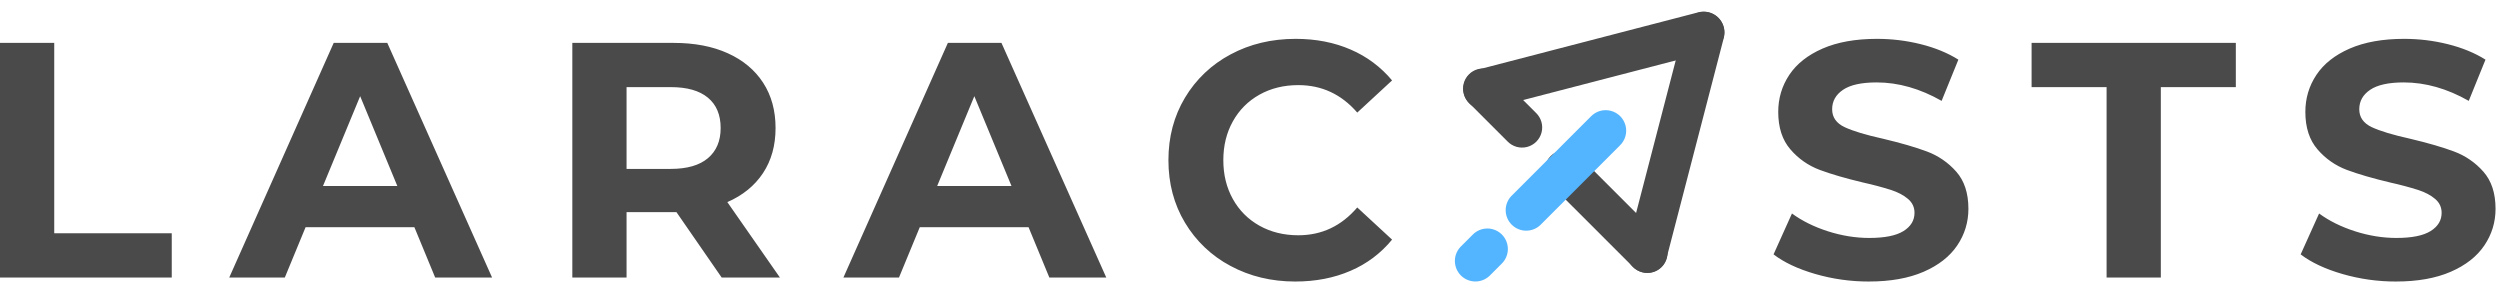
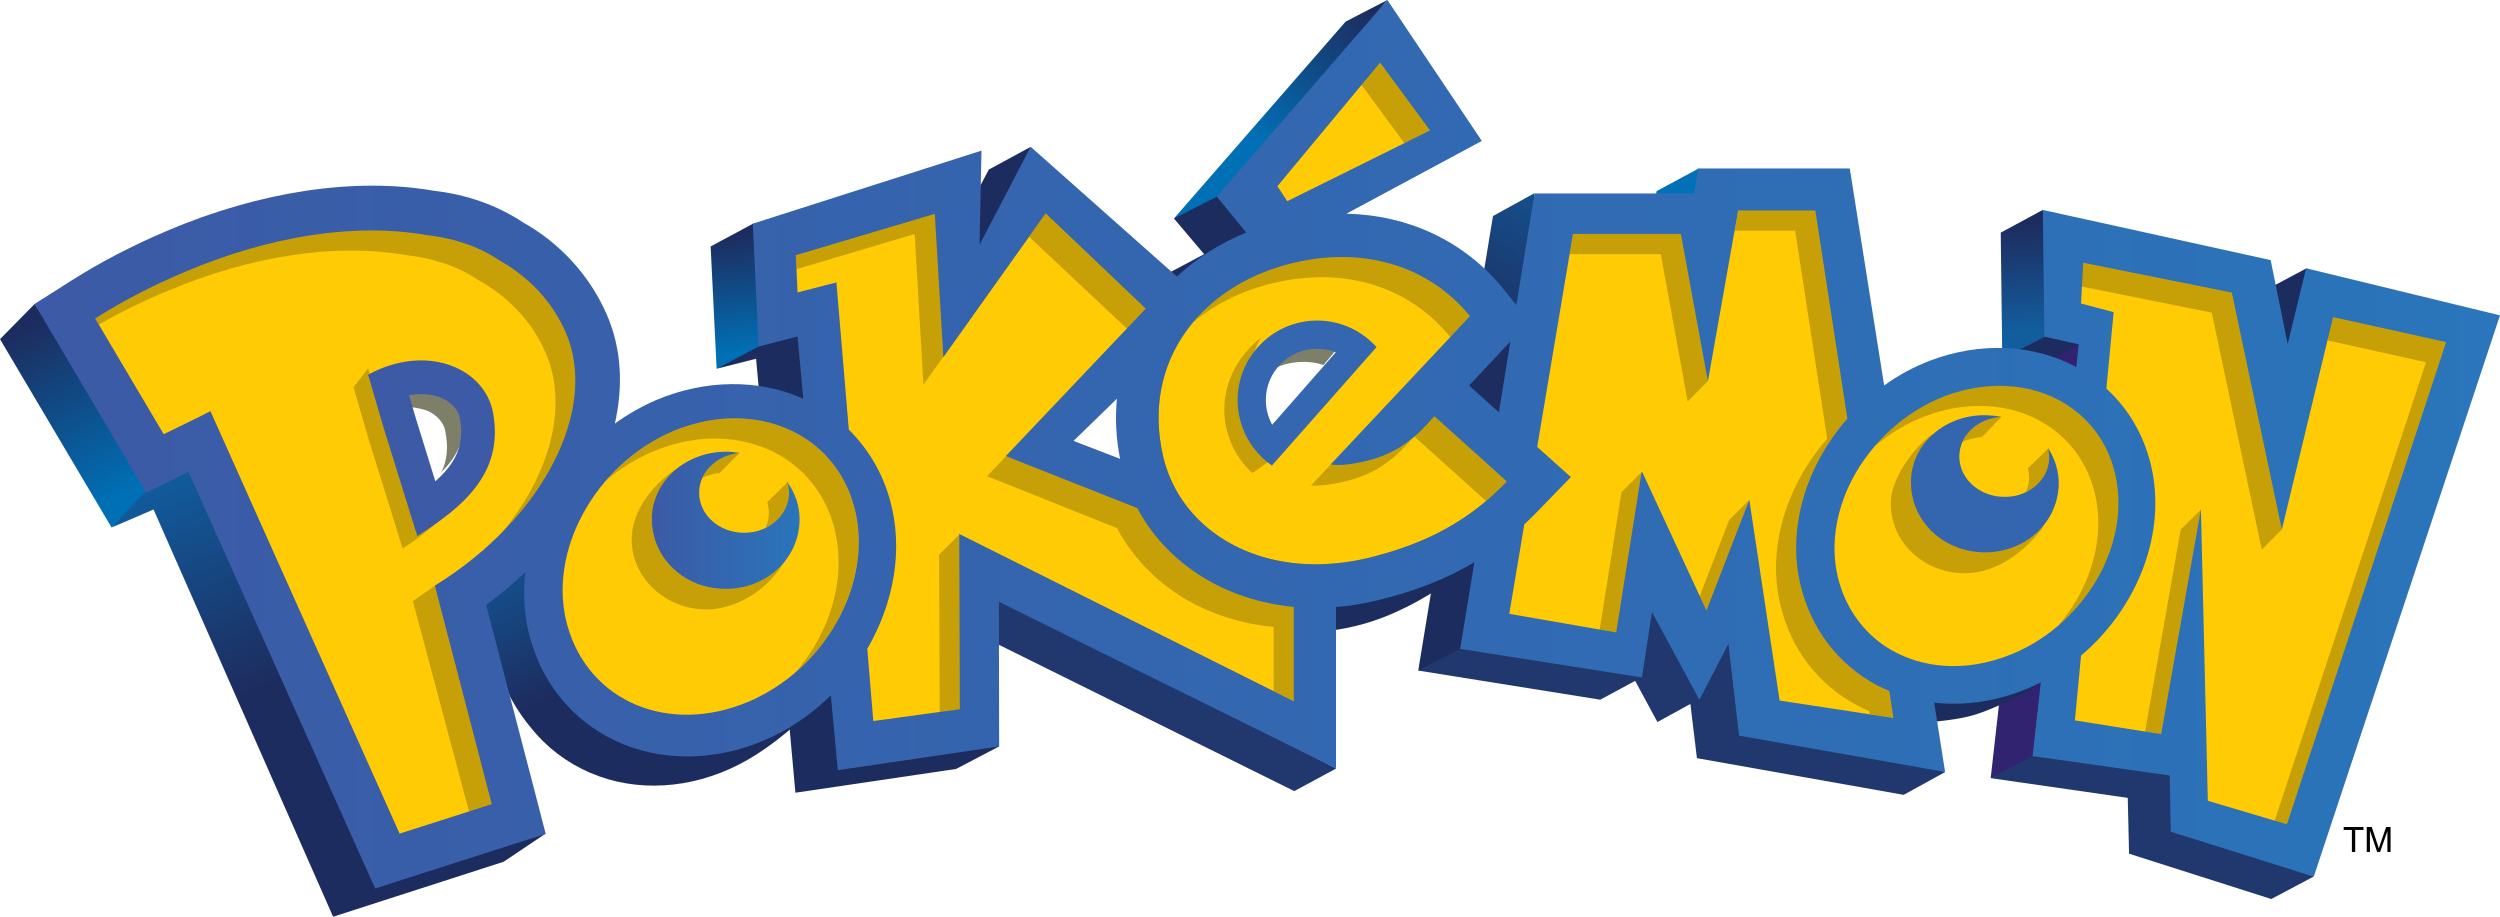
- <svg xmlns="http://www.w3.org/2000/svg" width="157" height="18" viewBox="0 0 157 18">
-   <g fill="none" fill-rule="evenodd">
-     <path fill="#4A4A4A" fill-rule="nonzero" d="M0 2.694h3.406V14.65h7.38v2.778H0V2.694zM26.024 14.27H19.19l-1.303 3.157h-3.49l6.56-14.734h3.364l6.581 14.734h-3.574l-1.304-3.157zm-1.072-2.59l-2.334-5.64-2.334 5.64h4.668zm20.368 5.747l-2.839-4.105h-3.133v4.105h-3.406V2.694h6.37c1.305 0 2.437.217 3.397.652.96.435 1.7 1.053 2.218 1.853.519.8.778 1.747.778 2.841 0 1.095-.263 2.038-.788 2.831-.526.793-1.273 1.4-2.24 1.821l3.301 4.736H45.32zm-.063-9.388c0-.828-.267-1.463-.8-1.905-.532-.442-1.31-.663-2.333-.663h-2.776v5.136h2.776c1.023 0 1.801-.224 2.334-.673.532-.45.799-1.081.799-1.895zm19.337 6.23h-6.833l-1.304 3.158h-3.49l6.56-14.734h3.364l6.582 14.734h-3.575l-1.304-3.157zm-1.072-2.588L61.188 6.04l-2.334 5.642h4.668zm17.824 5.999c-1.5 0-2.857-.327-4.07-.98a7.3 7.3 0 0 1-2.859-2.715c-.694-1.157-1.04-2.466-1.04-3.925 0-1.46.346-2.768 1.04-3.926a7.3 7.3 0 0 1 2.86-2.715c1.212-.653 2.576-.979 4.09-.979 1.275 0 2.428.225 3.459.674a6.929 6.929 0 0 1 2.596 1.936l-2.186 2.02c-.996-1.15-2.23-1.725-3.701-1.725-.911 0-1.724.2-2.44.6-.714.4-1.271.957-1.67 1.673-.4.716-.6 1.53-.6 2.442 0 .912.2 1.726.6 2.442.399.715.956 1.273 1.67 1.673.716.4 1.529.6 2.44.6 1.472 0 2.705-.583 3.7-1.747l2.187 2.02a6.817 6.817 0 0 1-2.607 1.958c-1.037.45-2.194.674-3.47.674zm36.026 0a12.03 12.03 0 0 1-3.375-.474c-1.087-.316-1.96-.726-2.618-1.231l1.156-2.568c.631.463 1.381.835 2.25 1.115.87.28 1.738.421 2.608.421.967 0 1.682-.144 2.144-.431.463-.288.694-.67.694-1.147 0-.351-.137-.642-.41-.874-.273-.232-.624-.417-1.051-.558a20.91 20.91 0 0 0-1.735-.463c-1.121-.266-2.04-.533-2.754-.8a4.475 4.475 0 0 1-1.84-1.284c-.512-.59-.768-1.375-.768-2.357 0-.856.232-1.632.694-2.326.463-.695 1.16-1.246 2.092-1.653.933-.406 2.071-.61 3.417-.61.94 0 1.858.112 2.755.337.897.224 1.682.547 2.355.968l-1.052 2.59c-1.36-.773-2.72-1.159-4.079-1.159-.953 0-1.657.155-2.113.464-.456.308-.683.715-.683 1.22 0 .506.262.88.788 1.127.526.245 1.328.487 2.408.726 1.121.266 2.04.533 2.754.8a4.561 4.561 0 0 1 1.84 1.263c.512.575.767 1.354.767 2.336 0 .842-.234 1.61-.704 2.305-.47.694-1.174 1.245-2.113 1.652-.94.407-2.082.61-3.427.61zm14.922-12.209h-4.71V2.694h12.826v2.778h-4.71v11.956h-3.406V5.472zm18.18 12.209a12.03 12.03 0 0 1-3.374-.474c-1.086-.316-1.96-.726-2.618-1.231l1.157-2.568c.63.463 1.38.835 2.25 1.115.869.28 1.738.421 2.607.421.967 0 1.682-.144 2.144-.431.463-.288.694-.67.694-1.147 0-.351-.136-.642-.41-.874-.273-.232-.623-.417-1.051-.558a20.91 20.91 0 0 0-1.735-.463c-1.121-.266-2.04-.533-2.754-.8a4.475 4.475 0 0 1-1.84-1.284c-.512-.59-.768-1.375-.768-2.357 0-.856.232-1.632.694-2.326.463-.695 1.16-1.246 2.092-1.653.933-.406 2.072-.61 3.417-.61.94 0 1.858.112 2.755.337.897.224 1.682.547 2.355.968l-1.051 2.59c-1.36-.773-2.72-1.159-4.08-1.159-.953 0-1.657.155-2.113.464-.455.308-.683.715-.683 1.22 0 .506.263.88.788 1.127.526.245 1.328.487 2.408.726 1.121.266 2.04.533 2.754.8a4.561 4.561 0 0 1 1.84 1.263c.512.575.768 1.354.768 2.336 0 .842-.235 1.61-.705 2.305-.47.694-1.174 1.245-2.113 1.652-.94.407-2.082.61-3.427.61z" />
-     <g fill="#4A4A4A" fill-rule="nonzero">
-       <path d="M94.06 4.688l2.4 2.401a1.266 1.266 0 1 1-1.79 1.79l-2.401-2.4a1.266 1.266 0 1 1 1.79-1.79zM99.191 9.82l5.143 5.143a1.266 1.266 0 1 1-1.79 1.79L97.4 11.612a1.266 1.266 0 1 1 1.79-1.79z" />
-       <path d="M92.843 4.363l13.816-3.59a1.303 1.303 0 0 1 1.583.915 1.264 1.264 0 0 1-.9 1.56L93.525 6.836a1.303 1.303 0 0 1-1.583-.914 1.264 1.264 0 0 1 .9-1.56z" />
-       <path d="M102.193 15.504l3.59-13.816a1.264 1.264 0 0 1 1.559-.9c.686.189 1.093.894.914 1.582l-3.59 13.817a1.264 1.264 0 0 1-1.56.9 1.303 1.303 0 0 1-.913-1.583z" />
+ <svg xmlns="http://www.w3.org/2000/svg" xml:space="preserve" enable-background="new 0 0 280 103" viewBox="0 0 269.469 98.814" height="98.814" width="269.469" y="0px" x="0px" id="Layer_1" version="1.1">
+   <defs id="defs202" />
+   <linearGradient gradientTransform="translate(-408,-677.5)" y2="714.041" x2="416.734" y1="732.71" x1="426.751" gradientUnits="userSpaceOnUse" id="SVGID_1_">
+     <stop id="stop12" style="stop-color:#0070B6" offset="0" />
+     <stop id="stop14" style="stop-color:#1D2C5E" offset="1" />
+   </linearGradient>
+   <polygon transform="translate(-5.451,-1.686)" style="fill:url(#SVGID_1_)" id="polygon16" points="5.451,38.243 17.477,58.544 22.278,53.965 9.189,34.446 " />
+   <polygon transform="translate(-5.451,-1.686)" style="fill:#0071b9" id="polygon18" points="184.009,22.288 183.544,24.964 189.296,23.108 188.579,19.83 " />
+   <linearGradient gradientTransform="translate(-408,-677.5)" y2="680.949" x2="561.642" y1="694.573" x1="548.927" gradientUnits="userSpaceOnUse" id="SVGID_2_">
+     <stop id="stop21" style="stop-color:#0070B6" offset="0" />
+     <stop id="stop23" style="stop-color:#1D2C5E" offset="1" />
+   </linearGradient>
+   <polygon transform="translate(-5.451,-1.686)" style="fill:url(#SVGID_2_)" id="polygon25" points="150.495,4.012 131.987,25.236 137.373,23.687 154.994,1.686 " />
+   <polygon transform="translate(-5.451,-1.686)" style="fill:#1d2c5e" id="polygon27" points="249.507,33.031 254.05,30.61 252.752,41.986 " />
+   <polygon transform="translate(-5.451,-1.686)" style="fill:#1d2c5e" id="polygon29" points="221.271,40.326 225.309,41.153 230.463,38.651 225.99,36.982 " />
+   <linearGradient gradientTransform="translate(-408,-677.5)" y2="704.548" x2="491.937" y1="717.286" x1="493.453" gradientUnits="userSpaceOnUse" id="SVGID_3_">
+     <stop id="stop32" style="stop-color:#0070B6" offset="0" />
+     <stop id="stop34" style="stop-color:#1D2C5E" offset="1" />
+   </linearGradient>
+   <polygon transform="translate(-5.451,-1.686)" style="fill:url(#SVGID_3_)" id="polygon36" points="82.049,28.247 82.695,41.43 88.331,39.153 86.644,25.782 " />
+   <linearGradient gradientTransform="translate(-408,-677.5)" y2="703.336" x2="631.742" y1="714.834" x1="632.348" gradientUnits="userSpaceOnUse" id="SVGID_4_">
+     <stop id="stop39" style="stop-color:#125D9E" offset="0" />
+     <stop id="stop41" style="stop-color:#1D2C5E" offset="1" />
+   </linearGradient>
+   <polygon transform="translate(-5.451,-1.686)" style="fill:url(#SVGID_4_)" id="polygon43" points="225.641,24.313 221.105,26.761 221.271,40.326 225.837,37.986 227.27,31.42 " />
+   <polygon transform="translate(-5.451,-1.686)" style="fill:#312370" id="polygon45" points="225.018,41.191 220.023,85.561 228.008,83.986 229.572,38.798 " />
+   <polygon transform="translate(-5.451,-1.686)" style="fill:#21386e" id="polygon47" points="234.796,87.688 234.938,93.705 250.266,98.59 254.828,96.172 239.788,84.52 224.553,83.182 220.023,85.561 " />
+   <polygon transform="translate(-5.451,-1.686)" style="fill:#21386e" id="polygon49" points="177.934,77.105 181.701,75.076 184.102,79.512 187.652,77.561 188.359,83.409 210.643,87.361 215.096,84.912 184.368,66.189 162.57,69.925 158.318,73.966 " />
+   <linearGradient gradientTransform="translate(-408,-677.5)" y2="719.489" x2="576.568" y1="698.261" x1="589.911" gradientUnits="userSpaceOnUse" id="SVGID_5_">
+     <stop id="stop52" style="stop-color:#125D9E" offset="0" />
+     <stop id="stop54" style="stop-color:#1D2C5E" offset="1" />
+   </linearGradient>
+   <polygon transform="translate(-5.451,-1.686)" style="fill:url(#SVGID_5_)" id="polygon56" points="170.838,22.514 166.377,24.969 158.318,73.966 162.832,71.621 170.568,44.11 " />
+   <polygon transform="translate(-5.451,-1.686)" style="fill:#1d2c5e" id="polygon58" points="135.24,29.081 131.686,30.974 131.985,32.159 140.443,26.786 136.747,22.82 131.987,25.236 " />
+   <polygon transform="translate(-5.451,-1.686)" style="fill:#21386e" id="polygon60" points="144.957,86.958 108.617,68.957 113.179,65.508 149.479,84.516 " />
+   <polygon transform="translate(-5.451,-1.686)" style="fill:#1d2c5e" id="polygon62" points="112.032,19.963 106.525,30.406 112.344,28.644 116.543,17.516 " />
+   <linearGradient gradientTransform="translate(-413.451,-679.186)" y2="750.203" x2="480.919" y1="732.31" x1="471.821" gradientUnits="userSpaceOnUse" id="SVGID_6_">
+     <stop id="stop65" style="stop-color:#105FA1" offset="0" />
+     <stop id="stop67" style="stop-color:#1D2C5E" offset="1" />
+   </linearGradient>
+   <path style="fill:url(#SVGID_6_)" id="path69" d="m 56.633,61.419 -4.646,3.189 c 0,0 0.986,5.184 2.257,8.79 1.278,3.619 4.32,6.526 4.32,6.526 1.954,1.91 4.349,3.3 7.021,4.08 5.139,1.479 10.939,0.515 15.918,-2.66 1.302,-0.824 3.069,-2.143 4.155,-3.184 C 80.764,81.13 56.633,61.419 56.633,61.419 Z" />
+   <polygon transform="translate(-5.451,-1.686)" style="fill:#1d2c5e" id="polygon71" points="86.947,40.355 91.187,87.131 108.511,84.568 113.146,82.139 91.647,37.551 87.224,39.041 82.695,41.43 " />
+   <linearGradient gradientTransform="translate(-408,-677.5)" y2="750.612" x2="448.022" y1="726.202" x1="437.492" gradientUnits="userSpaceOnUse" id="SVGID_7_">
+     <stop id="stop74" style="stop-color:#105FA1" offset="0" />
+     <stop id="stop76" style="stop-color:#1D2C5E" offset="1" />
+   </linearGradient>
+   <polygon transform="translate(-5.451,-1.686)" style="fill:url(#SVGID_7_)" id="polygon78" points="22.001,56.602 41.357,100.5 59.746,94.568 64.236,91.55 26.068,51.615 21.292,54.477 17.477,58.544 " />
+   <path style="fill:#1d2c5e" id="path80" d="m 208.381,75.627 0.26,2.155 c 1.584,-0.178 3.248,-0.383 4.672,-0.89 1.66,-0.568 5.266,-2.174 6.637,-3.357 -0.514,0.187 -8.963,2.377 -11.569,2.092" />
+   <path style="fill:#1d2c5e" id="path82" d="m 143.322,64.418 0.69,3.47 c 3.722,-0.554 6.917,-1.931 10.058,-3.819 1.971,-1.174 4.135,-2.945 4.818,-3.417 -0.482,0.308 -15.566,3.766 -15.566,3.766 z" />
+   <g transform="translate(-5.451,-1.686)" id="g84">
+     <path style="fill:#ffcb05" id="path86" d="M 46.389,96.338 44.952,93.145 26.6,52.186 l -0.377,-0.84 -0.834,0.385 -0.557,0.256 -3.267,1.604 C 21.083,52.783 20.283,51.429 19.727,50.49 L 12.34,38.006 10.408,34.747 13.604,32.722 c 3.023,-1.928 6.437,-3.709 10.151,-5.295 7.395,-3.15 14.943,-4.816 21.826,-4.816 2.264,0 4.455,0.183 6.513,0.541 3.431,0.391 6.604,1.517 9.225,3.263 3.906,2.184 6.981,5.572 8.718,9.58 1.426,3.294 1.704,7.152 0.798,11.154 l -0.532,2.351 1.953,-1.416 c 1.316,-0.955 2.746,-1.771 4.25,-2.426 2.6,-1.099 5.29,-1.66 7.985,-1.66 2.551,0 4.963,0.505 7.17,1.498 l 1.423,0.638 -0.143,-1.553 -0.619,-6.711 -0.1,-1.064 -1.036,0.269 -3.109,0.806 -0.545,-11.427 22.774,-7.276 -0.184,8.881 1.715,0.44 4.974,-9.532 14.897,13.212 0.621,0.553 0.606,-0.57 c 2.041,-1.918 4.46,-3.457 7.189,-4.574 l 1.14,-0.466 -0.781,-0.953 -2.686,-3.274 17.103,-19.714 8.957,13.365 -13.711,7.37 -3.045,1.638 3.457,0.073 c 6.5,0.137 12.256,2.887 16.205,7.742 l 1.428,1.761 0.92,1.131 -1.528,1.622 -1.019,1.082 -3.426,3.654 -0.637,0.679 0.689,0.622 3.211,2.891 1.242,1.117 0.266,-1.648 1.232,-7.627 0.315,-1.958 0.01,0.011 0.324,-2 1.839,-11.26 16.418,0 0.77,0 0.13,-0.759 0.321,-1.928 14.785,0 3.582,22.621 0.233,1.465 1.2,-0.871 c 1.451,-1.054 3.054,-1.921 4.766,-2.576 2.279,-0.86 4.625,-1.299 6.967,-1.299 2.788,0 5.495,0.644 7.836,1.861 0.062,0.045 0.15,0.103 0.27,0.151 l 1.111,0.446 0.131,-1.192 0.268,-2.465 0.088,-0.808 -0.795,-0.177 -2.998,-0.67 -0.146,-11.792 22.857,5.031 1.717,8.485 1.775,0.035 1.771,-7.302 19.06,4.635 -19.478,58.703 -13.938,-4.377 -0.099,-5.407 -0.014,-0.775 -0.769,-0.108 -13.908,-1.963 0.787,-7.069 0.187,-1.682 -1.505,0.771 c -0.713,0.363 -1.403,0.668 -2.055,0.908 -2.274,0.86 -4.603,1.295 -6.922,1.295 -0.671,0 -1.345,-0.037 -2.001,-0.111 l -1.188,-0.133 0.186,1.18 0.979,6.217 -20.291,-3.579 -1.063,-9.226 -0.342,-2.957 -1.367,2.643 -2.336,4.505 -4.301,-7.94 -1.293,-2.385 -0.408,2.68 -0.937,6.146 -17.784,-2.799 1.379,-8.435 0.315,-1.934 -1.681,1.005 c -2.911,1.745 -6.254,3.058 -10.217,4.015 -1.385,0.338 -2.832,0.572 -4.305,0.694 l -0.834,0.07 0,0.837 0,15.918 -35.023,-17.309 -1.316,-0.649 0.001,1.467 0.024,14.804 -15.659,2.307 -0.658,-7.109 -0.178,-1.902 -1.365,1.338 c -2.069,2.025 -4.4,3.595 -6.927,4.667 -2.585,1.099 -5.252,1.655 -7.925,1.655 -2.669,0 -5.177,-0.558 -7.455,-1.649 -4.22,-2.03 -7.264,-5.713 -8.57,-10.36 C 62.87,68.121 62.701,65.816 62.99,63.45 l 0.309,-2.52 -1.838,1.75 c -1.296,1.23 -2.692,2.405 -4.152,3.484 l -0.495,0.365 0.156,0.595 5.275,20.248 0.932,3.593 -3.532,1.123 -9.932,3.18 -3.324,1.07 0,0 z m 4.458,-54.356 c -0.512,0 -1.041,0.047 -1.574,0.143 l -0.676,0.13 -0.998,0.192 0.301,0.972 0.196,0.632 2.84,9.293 0.284,0.893 0.422,1.34 1.05,-0.934 0.697,-0.621 c 2.753,-2.474 3.718,-4.986 3.137,-8.154 -0.366,-1.901 -1.838,-2.848 -2.684,-3.244 -0.884,-0.426 -1.896,-0.642 -2.995,-0.642 l 0,0 z m 76.135,0.305 -1.775,1.728 -4.675,4.543 -1.018,0.989 1.325,0.512 5.014,1.935 1.54,0.593 -0.318,-1.618 c -0.414,-2.09 -0.522,-4.182 -0.328,-6.217 l 0.235,-2.465 0,0 z m 20.416,-5.167 c -1.939,0 -3.815,0.834 -5.148,2.286 -2.022,2.208 -2.415,5.465 -0.977,8.103 l 0.381,0.715 0.613,1.143 0.863,-0.966 0.555,-0.615 6.858,-7.83 0.539,-0.62 0.865,-0.994 -1.234,-0.457 -0.769,-0.284 c -0.807,-0.316 -1.671,-0.481 -2.546,-0.481 l 0,0 z" />
+   </g>
+   <path style="fill:#7d7f68" id="path88" d="m 152.438,47.032 c -0.066,0.058 -0.127,0.132 -0.179,0.208 0.069,-0.063 0.136,-0.118 0.207,-0.176 l -0.028,-0.032 z" />
+   <polygon transform="translate(-5.451,-1.686)" style="fill:#7d7f68" id="polygon90" points="163.802,43.241 167.227,39.587 166.055,40.831 166.089,40.674 165.053,41.767 161.631,45.41 164.837,48.294 165.418,44.702 167.014,46.131 " />
+   <polygon transform="translate(-5.451,-1.686)" style="fill:#7d7f68" id="polygon92" points="163.802,43.241 167.014,46.131 168.244,38.505 167.227,39.587 " />
+   <path style="fill:#7d7f68" id="path94" d="m 115.715,47.522 0.052,0.022 -0.052,-0.022 z" />
+   <path style="fill:#c7a008" id="path96" d="m 134.677,50.694 c 0.274,0.277 0.021,0.078 0.328,0.288 l 2.095,-1.477 c -0.311,-0.22 -0.619,-0.456 -0.902,-0.72 -3.04,-2.77 -2.25,-9 -0.278,-12.41 -5.191,4.188 -4.921,10.635 -1.243,14.319" />
+   <path style="fill:#c7a008" id="path98" d="m 159.967,54.182 c -3.46,2.862 -7.404,4.728 -12.615,5.987 -1.139,0.261 -2.255,0.451 -3.347,0.547 -8.271,0.813 -15.21,-2.985 -17.843,-9.145 -0.328,-0.746 -0.581,-1.501 -0.772,-2.307 -1.218,-5.188 -0.178,-9.824 2.385,-13.458 0.254,-0.352 0.521,-0.689 0.801,-1.032 -0.131,0.112 -0.265,0.208 -0.374,0.313 -0.985,0.877 -1.857,1.838 -2.598,2.888 -2.566,3.634 -3.606,8.273 -2.377,13.453 0.188,0.806 0.437,1.572 0.758,2.301 2.634,6.174 9.575,9.97 17.839,9.163 1.101,-0.106 2.213,-0.288 3.353,-0.563 5.217,-1.259 9.158,-3.117 12.618,-5.979 0.845,-0.695 1.66,-1.453 2.451,-2.282 l -0.073,-0.07 c -0.079,0.068 -0.138,0.127 -0.206,0.184" />
+   <polygon transform="translate(-5.451,-1.686)" style="fill:#c7a008" id="polygon100" points="107.129,40.185 116.37,27.199 115.995,26.853 107.079,39.377 " />
+   <polygon transform="translate(-5.451,-1.686)" style="fill:#c7a008" id="polygon102" points="168.244,38.505 167.014,46.131 165.418,44.702 164.837,48.294 161.631,45.41 165.053,41.767 166.089,40.674 166.055,40.831 167.227,39.587 " />
+   <polygon transform="translate(-5.451,-1.686)" style="fill:#c7a008" id="polygon104" points="156.825,17.115 160.061,15.727 154.146,8.136 152.208,10.843 " />
+   <path style="fill:#c7a008" id="path106" d="M 61.785,34.235 C 46.849,16.04 19.936,25.82 10.263,34.331 l 0.378,0.653 c 2.224,-1.276 4.569,-2.43 7.036,-3.465 9.608,-4.104 18.768,-5.307 26.112,-4.022 2.596,0.298 5.346,1.068 7.739,2.67 3.313,1.855 5.824,4.494 7.292,7.876 2.605,5.99 0.31,13.955 -5.825,20.623 7.695,-7.061 12.96,-13.817 8.79,-24.431 z" />
+   <path style="fill:#c7a008" id="path108" d="m 92.257,55.433 c -0.07,-0.33 -0.14,-0.665 -0.247,-0.988 -0.841,-3.025 -2.648,-5.44 -5.017,-7.047 -3.834,-2.604 -9.186,-3.139 -14.52,-0.887 -2.806,1.213 -5.246,3.08 -7.175,5.31 1.483,-1.276 3.178,-2.339 5.009,-3.131 5.322,-2.259 10.674,-1.725 14.521,0.876 2.369,1.609 4.161,4.023 5.02,7.044 0.095,0.324 0.169,0.664 0.243,1.005 0.228,1.15 0.334,2.313 0.29,3.504 -0.111,3.482 -1.402,6.988 -3.549,9.982 -0.346,0.474 -0.71,0.916 -1.087,1.354 1.222,-1.055 2.313,-2.222 3.245,-3.529 2.156,-2.975 3.444,-6.488 3.558,-9.991 0.048,-1.169 -0.049,-2.351 -0.291,-3.502" />
+   <path style="fill:#c7a008" id="path110" d="m 77.55,50.992 c -0.021,0.033 2.167,-2.168 2.142,-2.168 -2.737,-0.104 -3.894,2.477 -3.989,2.68 0.562,-0.272 1.182,-0.449 1.847,-0.512" />
+   <path style="fill:#c7a008" id="path112" d="m 82.705,54.147 c 0.111,0.371 0.169,0.74 0.169,1.144 0,0.57 -0.127,1.117 -0.358,1.621 0.438,-0.229 3.603,-1.764 2.376,-5.016 0.066,0.1 -2.266,2.241 -2.187,2.251" />
+   <path style="fill:#c7a008" id="path114" d="m 70.255,55.957 c 0,-1.338 2.291,-4.584 3.005,-5.667 -3.618,2.3 -5.176,5.404 -5.176,7.849 0,4.189 3.681,7.558 8.082,7.558 2.082,0 5.895,-1.101 8.389,-5.137 -1.307,0.86 -4.629,2.918 -6.372,2.918 -4.4,-0.001 -7.928,-3.309 -7.928,-7.521" />
+   <polygon transform="translate(-5.451,-1.686)" style="fill:#c7a008" id="polygon116" points="106.678,61.477 106.735,78.432 109.426,78.586 108.894,59.258 " />
+   <polygon transform="translate(-5.451,-1.686)" style="fill:#c7a008" id="polygon118" points="91.232,29.197 91.287,30.703 104.04,26.906 104.985,43.146 107.113,40.164 106.659,23.867 " />
+   <polygon transform="translate(-5.451,-1.686)" style="fill:#c7a008" id="polygon120" points="129.783,35.012 117.804,24.018 116.37,27.199 126.913,37.104 " />
+   <path style="fill:#c7a008" id="path122" d="m 122.511,53.814 -14.064,-4.65 -2.049,2.164 14.011,5.607 c 1.589,2.994 3.997,5.559 7.029,7.434 2.935,1.795 6.289,2.87 9.841,3.211 l 0,6.92 2.172,1.084 0.687,-10.396 -17.627,-11.374 z" />
+   <path style="fill:#c7a008" id="path124" d="m 145.095,51.858 c 3.454,-0.833 5.446,-2.635 7.161,-4.618 -1.287,1.056 -7.739,2.462 -8.823,2.829 l -2.125,2.263 c 0.971,0.086 2.595,-0.176 3.787,-0.474" />
+   <path style="fill:#c7a008" id="path126" d="m 138.813,27.943 c -6.369,0.834 -9.688,6.181 -10.237,6.832 2.352,-1.987 5.3,-3.462 8.62,-4.248 7.881,-1.906 14.83,0.497 19.125,5.807 l 2.658,-2.25 c -4.254,-5.218 -12.287,-8.041 -20.166,-6.141" />
+   <path style="fill:#c7a008" id="path128" d="m 160.174,53.998 c 0.768,-0.646 2.133,-1.299 2.859,-2.06 l -8.528,-7.62 c -0.653,0.781 -1.245,2.068 -2.042,2.745 l 7.711,6.935 z" />
+   <path style="fill:#c7a008" id="path130" d="m 203.938,74.418 c -8.947,-7.354 -8.412,-23.123 -4.02,-28.126 l -3.942,-24.715 -8.622,1.113 -0.384,2.177 6.524,0 3.455,22.424 c -4.396,5.019 -6.52,11.743 -5.051,17.899 1.137,4.757 4.059,8.607 8.265,10.834 0.423,0.232 0.86,0.434 1.307,0.625 l 0.056,0.329 2.565,0.405 c 0,-10e-4 0.267,-2.751 -0.153,-2.965 z" />
+   <polygon transform="translate(-5.451,-1.686)" style="fill:#c7a008" id="polygon132" points="175.001,26.9 174.63,29.078 184.464,29.078 187.361,44.959 189.543,42.755 187.249,25.99 " />
+   <polygon transform="translate(-5.451,-1.686)" style="fill:#c7a008" id="polygon134" points="191.836,57.73 188.661,65.932 189.447,68.066 193.988,55.575 " />
+   <polygon transform="translate(-5.451,-1.686)" style="fill:#c7a008" id="polygon136" points="182.407,52.564 180.221,54.747 177.878,69.561 180.122,70.418 " />
+   <path style="fill:#c7a008" id="path138" d="m 221.123,46.146 c 1.287,0.919 2.385,2.082 3.211,3.465 0.652,1.061 1.145,2.249 1.46,3.553 1.071,4.453 -0.21,9.269 -3.041,13.133 -0.285,0.392 -0.599,0.771 -0.899,1.143 1.15,-0.989 15.118,-11.292 1.471,-24.824 -15.01,-4.948 -20.692,4.845 -21.223,5.466 1.586,-1.348 3.416,-2.463 5.398,-3.221 5.08,-1.924 10.078,-1.257 13.623,1.285" />
+   <path style="fill:#c7a008" id="path140" d="m 213.556,47.122 c 0.042,0.095 2.155,-2.202 2.198,-2.202 -2.671,0.11 -3.954,1.399 -3.822,1.994 -0.16,0.231 -0.29,0.46 -0.392,0.713 0.57,-0.284 1.624,-0.502 2.016,-0.505" />
+   <path style="fill:#c7a008" id="path142" d="m 218.578,50.479 c 0.096,0.358 0.142,0.733 0.134,1.136 -0.024,0.516 -0.158,0.989 -0.354,1.43 0.406,-0.183 3.643,-1.188 2.407,-4.75 0.032,0.101 -2.222,2.186 -2.187,2.184" />
+   <path style="fill:#c7a008" id="path144" d="m 211.487,61.789 c 3.021,0.129 6.362,-1.727 8.758,-5.007 -6.148,1.261 -12.611,-8.977 -11.963,-9.979 -2.323,1.684 -4.379,4.932 -4.473,7.202 -0.16,4.209 3.267,7.608 7.678,7.784" />
+   <polygon transform="translate(-5.451,-1.686)" style="fill:#c7a008" id="polygon146" points="250.629,90.15 252.07,91.114 269.658,38.329 256.495,35.287 256.33,38.379 266.948,40.735 " />
+   <polygon transform="translate(-5.451,-1.686)" style="fill:#c7a008" id="polygon148" points="229.742,29.629 229.857,32.577 243.852,35.388 249.24,60.941 251.421,58.743 246.288,32.927 " />
+   <polygon transform="translate(-5.451,-1.686)" style="fill:#c7a008" id="polygon150" points="240.512,58.748 236.659,80.54 238.878,81.259 242.703,56.602 " />
+   <polygon transform="translate(-5.451,-1.686)" style="fill:#c7a008" id="polygon152" points="58.896,88.536 52.35,64.803 49.954,66.479 56.021,89.216 " />
+   <path style="fill:#c7a008" id="path154" d="m 51.746,51.162 c -1.51,1.602 -4.857,4.715 -6.764,5.943 l -1.158,-3.718 -2.536,-8.152 -1.612,-5.519 -1.573,2.019 1.606,5.527 2.536,8.146 1.153,3.729 c 2.611,-1.682 6.409,-4.839 8.348,-7.975" />
+   <path style="fill:#7d7f68" id="path156" d="m 144.498,37.129 c -2.066,-0.795 -4.992,-0.556 -6.572,1.173 -0.367,0.401 -1.081,1.424 -1.307,1.881 1.529,-1.216 4.252,-1.479 6.037,-0.835 l 1.842,-2.219 z" />
+   <path style="fill:#7d7f68" id="path158" d="m 49.857,44.493 c -0.232,-1.22 -1.427,-2.189 -2.013,-2.458 -1.048,-0.506 -2.861,-0.585 -4.185,-0.344 0.238,0.822 0.511,1.786 0.627,2.181 0.537,0.075 1.419,0.235 1.882,0.446 0.581,0.28 1.597,0.94 1.833,2.168 0.316,1.639 0.233,3.171 -0.45,4.415 1.873,-1.838 2.782,-3.837 2.306,-6.408" />
+   <g transform="translate(-5.451,-1.686)" id="g160">
+     <g id="g162">
+       <path style="fill:#3c5aa6" id="path164" d="M 58.588,46.145 C 57.689,41.321 51.381,38.662 45.127,42.073 l 1.612,5.521 2.536,8.159 1.157,3.716 c 4.692,-3.017 9.408,-6.642 8.156,-13.324 z m -6.212,7.418 c -0.683,-2.229 -2.181,-7.042 -2.181,-7.042 0.007,0.022 -0.295,-1.03 -0.653,-2.234 1.326,-0.237 2.6,-0.141 3.648,0.363 0.586,0.279 1.616,0.93 1.841,2.164 0.518,2.774 -0.417,4.754 -2.655,6.749 z" />
    </g>
-     <path fill="#53B5FF" d="M101.718 9.147l-4.99 4.991a1.289 1.289 0 0 1-1.822-1.822l4.99-4.991a1.289 1.289 0 1 1 1.822 1.822zM94.288 16.578l-.75.75a1.289 1.289 0 0 1-1.822-1.822l.75-.75a1.289 1.289 0 1 1 1.822 1.822z" />
+   </g>
+   <g transform="translate(-5.451,-1.686)" id="g166">
+     <g id="g168">
+       <path style="fill:#3567b0" id="path170" d="m 153.223,38.491 c -3.496,-3.207 -8.93,-2.958 -12.119,0.535 -3.208,3.487 -2.956,8.924 0.545,12.118 0.285,0.275 0.593,0.5 0.903,0.721 l 11.277,-12.771 c -0.199,-0.208 -0.399,-0.415 -0.606,-0.603 z m -10.648,8.983 c -1.103,-2.025 -0.88,-4.596 0.769,-6.398 1.586,-1.728 4.016,-2.22 6.088,-1.421 l -6.857,7.819 z" />
+     </g>
+   </g>
+   <polygon transform="translate(-5.451,-1.686)" style="fill:#1e2d5f" id="polygon172" points="168.291,37.089 162.046,43.106 167.979,48.434 " />
+   <path style="fill:#3466af" id="path174" d="m 220.748,48.295 c 0.095,0.379 0.144,0.754 0.132,1.153 -0.104,2.386 -2.347,4.228 -5.021,4.103 -2.672,-0.092 -4.771,-2.12 -4.666,-4.5 0.09,-2.231 2.078,-3.997 4.533,-4.11 -0.466,-0.105 -0.953,-0.16 -1.461,-0.178 -4.473,-0.193 -8.129,2.975 -8.283,6.919 -0.172,4.218 3.209,7.657 7.611,7.848 4.479,0.179 8.133,-3 8.311,-7.198 0.052,-1.455 -0.378,-2.85 -1.156,-4.037" />
+   <linearGradient gradientTransform="matrix(1,0,0,-1,-569.451,-926.686)" y2="-982.769" x2="655.635" y1="-982.769" x1="639.706" gradientUnits="userSpaceOnUse" id="SVGID_8_">
+     <stop id="stop177" style="stop-color:#3C5AA6" offset="0" />
+     <stop id="stop179" style="stop-color:#2B73B9" offset="0.933" />
+     <stop id="stop181" style="stop-color:#2A75BB" offset="1" />
+   </linearGradient>
+   <path style="fill:url(#SVGID_8_)" id="path183" d="m 85.053,53.112 c 0,2.396 -2.179,4.316 -4.848,4.316 -2.676,0 -4.847,-1.921 -4.847,-4.316 0,-2.233 1.91,-4.074 4.358,-4.288 -0.469,-0.085 -0.957,-0.134 -1.461,-0.134 -4.472,0 -8,3.317 -8,7.267 0,4.215 3.529,7.521 7.928,7.521 4.476,0 8.001,-3.308 8.001,-7.521 0,-1.459 -0.482,-2.834 -1.311,-3.966 0.112,0.341 0.18,0.719 0.18,1.121" />
+   <g transform="translate(-5.451,-1.686)" id="g185">
+     <g id="g187">
+       <linearGradient gradientTransform="matrix(1,0,0,-1,-564,-925)" y2="-974.57" x2="838.921" y1="-974.57" x1="573.178" gradientUnits="userSpaceOnUse" id="SVGID_9_">
+         <stop id="stop190" style="stop-color:#3C5AA6" offset="0" />
+         <stop id="stop192" style="stop-color:#2B73B9" offset="0.933" />
+         <stop id="stop194" style="stop-color:#2A75BB" offset="1" />
+       </linearGradient>
+       <path style="fill:url(#SVGID_9_)" id="path196" d="m 254.02,30.598 -1.986,8.185 -1.834,-9.063 -24.559,-5.406 0.172,13.656 3.701,0.83 -0.267,2.463 c -0.048,-0.019 -0.078,-0.048 -0.104,-0.069 -4.588,-2.421 -10.276,-2.669 -15.629,-0.647 -1.796,0.687 -3.463,1.59 -4.975,2.688 l -3.705,-23.388 -16.333,0 -0.45,2.689 -17.191,0 -1.963,12.023 -1.426,-1.761 c -4.166,-5.118 -10.205,-7.937 -16.895,-8.077 l 14.596,-7.845 -10.178,-15.189 -18.389,21.189 3.174,3.87 c -2.875,1.175 -5.387,2.795 -7.468,4.752 l -15.767,-13.989 -5.513,10.566 0.212,-10.154 -24.651,7.875 0.632,13.244 4.194,-1.088 0.62,6.712 c -4.792,-2.152 -10.552,-2.099 -15.894,0.158 -1.583,0.69 -3.059,1.538 -4.419,2.524 0.924,-4.089 0.705,-8.12 -0.853,-11.715 -1.84,-4.248 -5.078,-7.759 -9.048,-9.974 -2.783,-1.854 -6.1,-3.009 -9.571,-3.402 -8.53,-1.491 -18.773,0.04 -28.854,4.335 -3.706,1.581 -7.163,3.375 -10.281,5.361 l -3.941,2.499 2.38,4.019 7.386,12.483 c 0,0 2.26,3.825 2.275,3.823 l 3.994,-1.963 0.557,-0.256 18.353,40.961 1.77,3.937 4.098,-1.32 9.93,-3.181 4.352,-1.383 -1.148,-4.43 -5.274,-20.245 c 1.517,-1.123 2.933,-2.314 4.24,-3.561 -0.295,2.419 -0.14,4.868 0.526,7.212 1.379,4.908 4.593,8.785 9.053,10.933 4.817,2.315 10.694,2.321 16.131,0.015 2.727,-1.157 5.152,-2.845 7.207,-4.854 l 0.749,8.063 17.39,-2.561 -0.027,-15.593 36.337,17.959 0,-17.389 c 1.458,-0.122 2.946,-0.352 4.442,-0.719 4.002,-0.967 7.427,-2.293 10.47,-4.116 l -1.526,9.339 19.592,3.083 1.075,-7.05 5.117,9.453 3.128,-6.027 1.143,9.896 22.213,3.916 -1.178,-7.473 c 3.041,0.344 6.246,-0.064 9.342,-1.232 0.733,-0.271 1.457,-0.601 2.15,-0.955 l -0.885,7.951 14.784,2.086 0.11,6.063 15.416,4.839 20.071,-60.495 -20.9,-5.08 z m -86.793,8.99 1.019,-1.083 -1.231,7.627 -3.211,-2.892 3.423,-3.652 z m -13.018,-31.156 5.382,7.311 -15.387,7.628 -1.063,-1.615 11.068,-13.324 z M 52.32,64.809 58.459,88.364 48.523,91.538 28.134,46.004 c -1.109,0.583 -3.157,1.561 -5.038,2.483 L 15.713,36.015 c 2.936,-1.875 6.156,-3.537 9.581,-4.984 9.612,-4.088 18.783,-5.308 26.118,-4.012 2.595,0.292 5.342,1.057 7.748,2.654 3.301,1.859 5.826,4.505 7.282,7.875 3.551,8.206 -2.381,20.015 -14.122,27.261 z m 45.681,-4.192 c -0.114,3.507 -1.402,7.021 -3.558,9.994 -2.051,2.875 -4.916,5.248 -8.287,6.699 -8.62,3.652 -17.24,0 -19.543,-8.184 -2.231,-7.913 2.96,-17.333 11.312,-20.931 5.334,-2.252 10.686,-1.718 14.52,0.887 2.368,1.606 4.174,4.021 5.017,7.047 0.106,0.321 0.176,0.658 0.247,0.988 0.241,1.153 0.338,2.335 0.292,3.5 z m 46.901,16.653 -36.055,-18.033 0.064,18.894 -9.327,1.272 -0.65,-7.788 c 2.88,-4.938 3.933,-10.757 2.43,-16.093 -0.825,-2.933 -2.349,-5.479 -4.42,-7.519 l -1.338,-15.879 -4.188,1.086 -0.185,-4.015 14.978,-4.46 0.918,15.448 11.034,-15.503 10.787,10.273 -15.085,15.892 14.172,5.606 c 1.583,3 3.998,5.549 7.028,7.427 2.929,1.808 6.285,2.877 9.835,3.228 l 0.002,10.164 0,0 z m -18.721,-26.126 -5.015,-1.935 4.675,-4.544 c -0.2,2.086 -0.097,4.267 0.34,6.479 z m 39.237,4.724 c -3.46,2.862 -7.404,4.728 -12.615,5.987 -1.139,0.261 -2.255,0.451 -3.347,0.547 -8.271,0.813 -15.21,-2.985 -17.843,-9.145 -0.328,-0.746 -0.581,-1.501 -0.772,-2.307 -1.218,-5.188 -0.178,-9.825 2.385,-13.458 0.738,-1.06 1.614,-2.026 2.598,-2.896 2.414,-2.154 5.496,-3.72 9,-4.562 7.879,-1.9 14.818,0.505 19.072,5.725 L 148.882,51.74 c 1.018,0.192 2.637,-0.075 3.832,-0.361 3.576,-0.872 5.577,-2.77 7.34,-4.838 l 6,5.398 1.818,1.642 c -0.788,0.815 -1.616,1.584 -2.454,2.287 z m 31.853,21.327 -3.266,-21.635 -4.619,11.935 -6.916,-14.917 -0.078,0 -2.733,17.275 -11.527,-2.006 1.621,-9.64 c 0.435,-0.409 0.863,-0.819 1.284,-1.252 l 3.736,-3.847 -3.631,-3.252 3.858,-22.957 11.63,0 2.911,15.892 3.262,-18.417 8.319,0 3.452,22.438 c -4.393,5.004 -6.527,11.731 -5.059,17.885 1.135,4.771 4.067,8.613 8.27,10.857 0.423,0.213 0.861,0.424 1.313,0.606 l 0.44,2.909 -12.267,-1.874 z m 28.725,-7.049 c -1.271,0.905 -2.67,1.674 -4.174,2.229 -2.969,1.131 -5.922,1.366 -8.553,0.843 -1.834,-0.362 -3.506,-1.077 -4.961,-2.112 -2.314,-1.674 -4.018,-4.146 -4.769,-7.25 -0.876,-3.729 -0.069,-7.711 1.937,-11.199 1,-1.705 2.283,-3.307 3.801,-4.688 1.693,-1.518 3.656,-2.761 5.84,-3.601 5.083,-1.896 10.096,-1.242 13.625,1.295 1.298,0.92 2.375,2.091 3.224,3.452 0.644,1.075 1.144,2.26 1.447,3.554 1.081,4.478 -0.206,9.274 -3.031,13.138 -1.21,1.647 -2.685,3.127 -4.386,4.339 z m 25.955,20.392 -8.524,-2.539 -0.743,-31.426 -4.287,24.243 -9.299,-1.484 0.666,-6.98 c 6.072,-5.131 9.291,-13.225 7.527,-20.56 -0.775,-3.248 -2.445,-6.076 -4.799,-8.226 l 0.785,-8.232 -3.516,-0.936 0.235,-4.395 16.021,3.22 5.387,25.546 5.525,-22.903 12.188,2.693 -17.166,51.979 z" />
+     </g>
+   </g>
+   <g transform="matrix(0.9394396,0,0,0.9394396,14.79338,6.430794)" style="font-size:4px;font-style:normal;font-variant:normal;font-weight:normal;font-stretch:normal;line-height:125%;letter-spacing:0px;word-spacing:0px;fill:#000000;fill-opacity:1;stroke:none;font-family:Arial;-inkscape-font-specification:Arial" id="flowRoot3115">
+     <path d="m 254.1,90.905 0,-2.525 -0.943,0 0,-0.338 2.27,0 0,0.338 -0.947,0 0,2.525 z" style="" id="path3084" />
+     <path d="m 255.805,90.905 0,-2.863 0.57,0 0.678,2.027 c 0.062,0.189 0.108,0.33 0.137,0.424 0.033,-0.104 0.083,-0.257 0.152,-0.459 l 0.686,-1.992 0.51,0 0,2.863 -0.365,0 0,-2.396 -0.832,2.396 -0.342,0 -0.828,-2.438 0,2.438 z" style="" id="path3086" />
  </g>
</svg>
